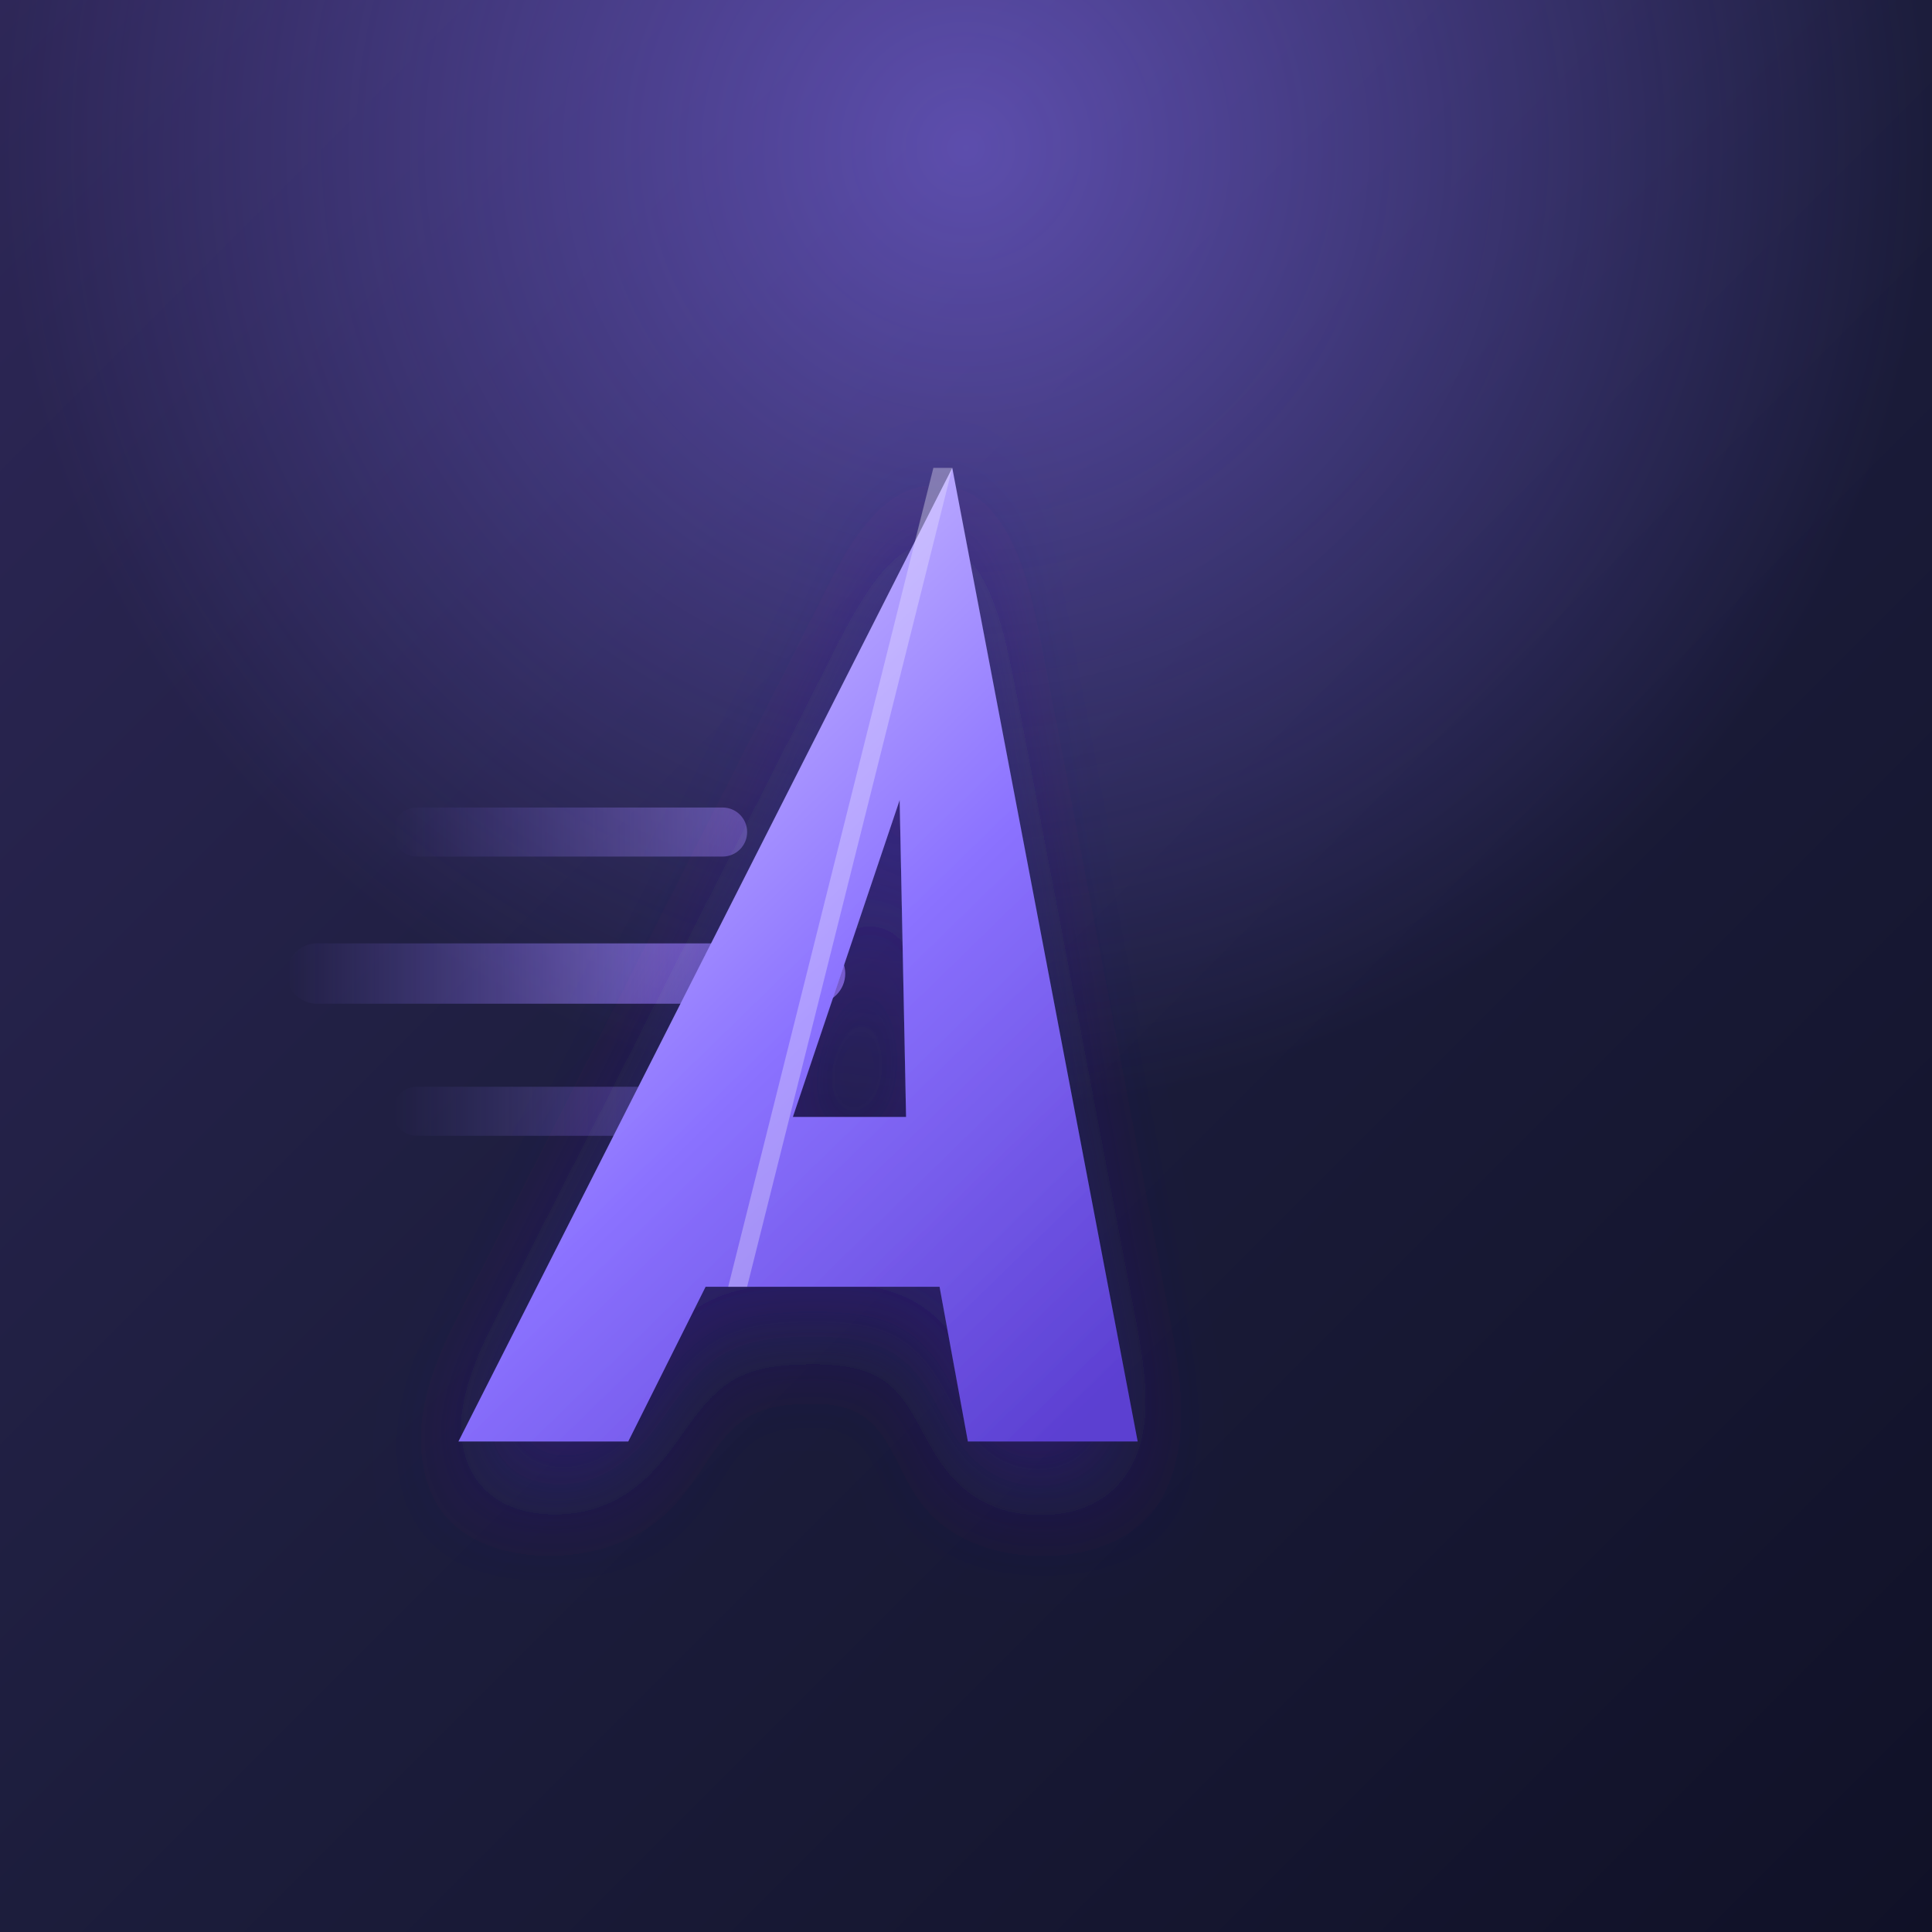
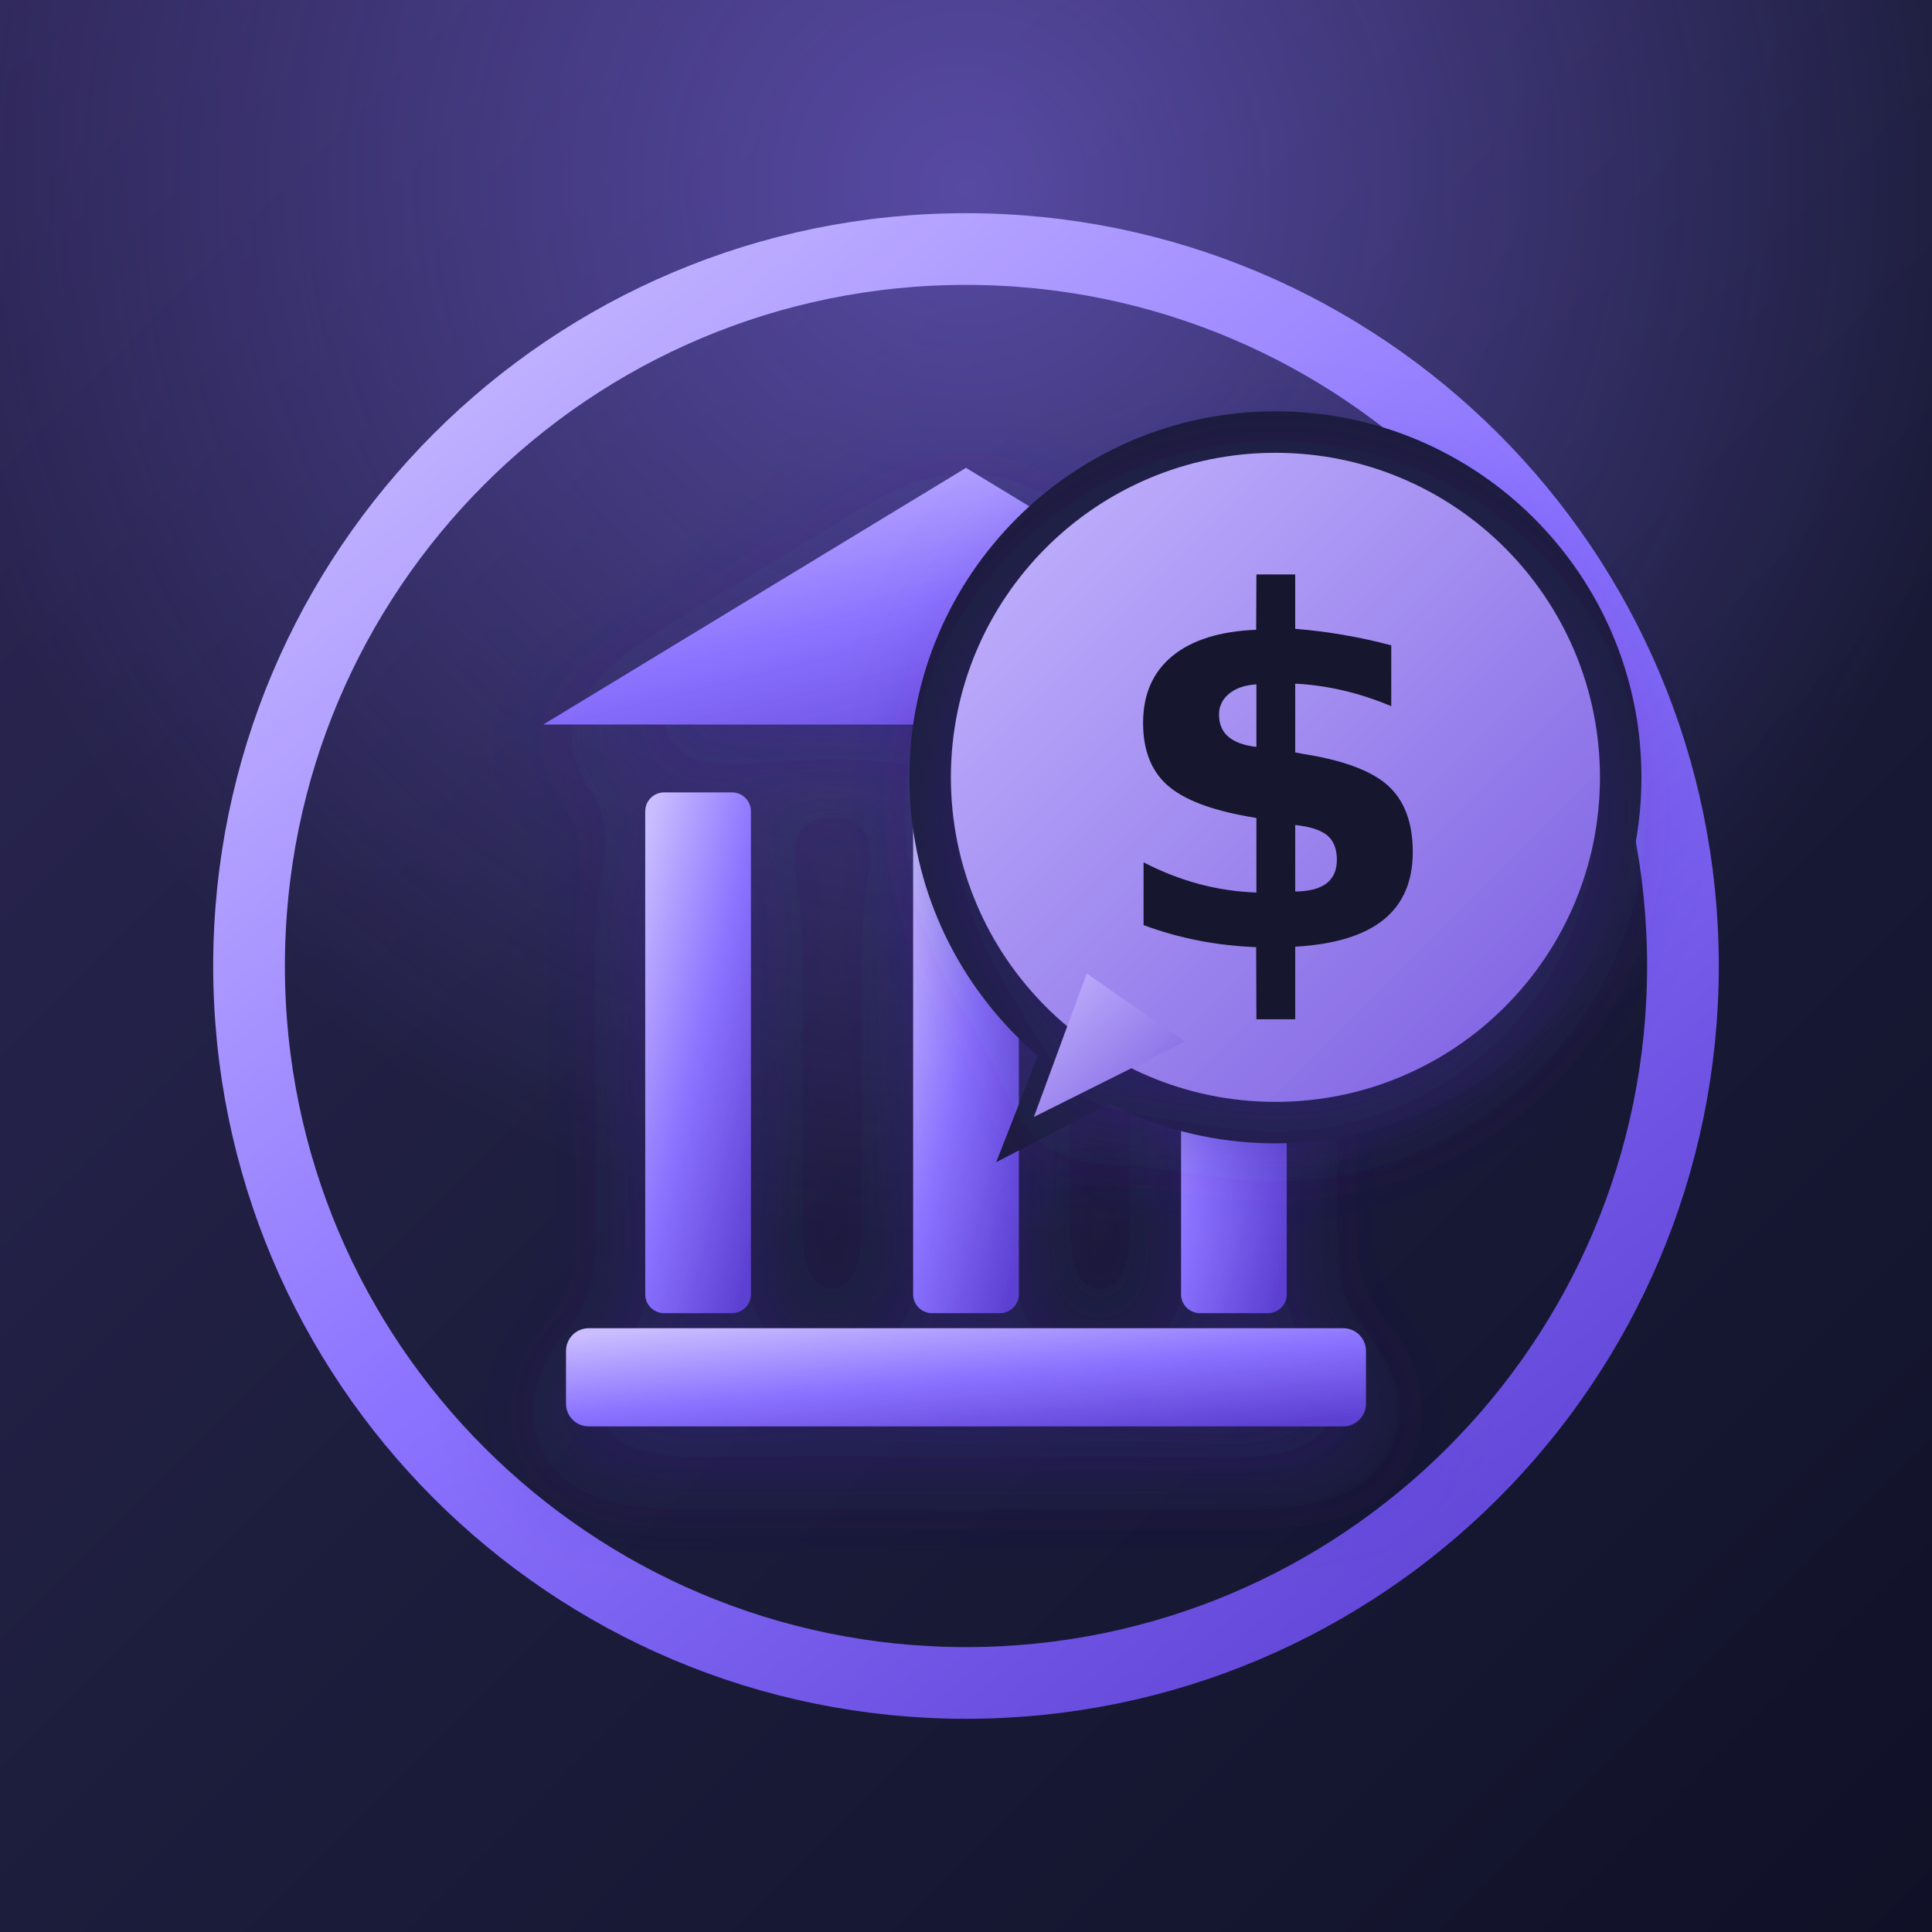
<svg xmlns="http://www.w3.org/2000/svg" width="512" height="512" viewBox="0 0 512 512">
  <defs>
    <linearGradient id="bg" x1="0" y1="0" x2="1" y2="1">
      <stop offset="0" stop-color="#2E2758" />
      <stop offset="0.5" stop-color="#1C1D3C" />
      <stop offset="1" stop-color="#101127" />
    </linearGradient>
-     <radialGradient id="glow" cx="0.5" cy="0.08" r="0.9">
-       <stop offset="0" stop-color="#8B72FF" stop-opacity="0.55" />
-       <stop offset="0.55" stop-color="#8B72FF" stop-opacity="0" />
+     <radialGradient id="glow" cx="0.5" cy="0.1" r="0.9">
+       <stop offset="0" stop-color="#8B72FF" stop-opacity="0.5" />
+       <stop offset="0.6" stop-color="#8B72FF" stop-opacity="0" />
    </radialGradient>
    <linearGradient id="vio" x1="0.1" y1="0" x2="0.9" y2="1">
-       <stop offset="0" stop-color="#D2C6FF" />
+       <stop offset="0" stop-color="#CBBEFF" />
      <stop offset="0.5" stop-color="#8B72FF" />
      <stop offset="1" stop-color="#5B3FD1" />
    </linearGradient>
-     <linearGradient id="speed" x1="0" y1="0" x2="1" y2="0">
-       <stop offset="0" stop-color="#8B72FF" stop-opacity="0" />
-       <stop offset="1" stop-color="#A78BFF" />
+     <linearGradient id="bub" x1="0" y1="0" x2="1" y2="1">
+       <stop offset="0" stop-color="#C6B8FF" />
+       <stop offset="1" stop-color="#7A5CE0" />
    </linearGradient>
    <filter id="dp" x="-40%" y="-40%" width="180%" height="180%">
-       <feDropShadow dx="0" dy="10" stdDeviation="16" flood-color="#3A2699" flood-opacity="0.55" />
+       <feDropShadow dx="0" dy="9" stdDeviation="14" flood-color="#3A2699" flood-opacity="0.5" />
    </filter>
  </defs>
  <rect width="512" height="512" fill="url(#bg)" />
  <rect width="512" height="512" fill="url(#glow)" />
-   <g>
-     <rect x="104" y="214" width="94" height="13" rx="6.5" fill="url(#speed)" opacity="0.45" />
-     <rect x="76" y="250" width="148" height="16" rx="8" fill="url(#speed)" opacity="0.9" />
-     <rect x="104" y="288" width="94" height="13" rx="6.5" fill="url(#speed)" opacity="0.45" />
+   <circle cx="256" cy="256" r="190" fill="none" stroke="url(#vio)" stroke-width="19" />
+   <g fill="url(#vio)" filter="url(#dp)">
+     <path d="M256 124 L368 192 L144 192 Z" />
+     <rect x="150" y="352" width="212" height="26" rx="6" />
+     <rect x="171" y="210" width="28" height="138" rx="5" />
+     <rect x="242" y="210" width="28" height="138" rx="5" />
+     <rect x="313" y="210" width="28" height="138" rx="5" />
  </g>
-   <g filter="url(#dp)" transform="translate(20,0) skewX(-9)">
-     <path fill="url(#vio)" fill-rule="evenodd" d="       M252 124 L342 382 L297 382 L283 341 L221 341 L207 382 L162 382 Z       M252 212 L237 296 L267 296 Z" />
-     <path d="M252 124 L232 341 L227 341 L247 124 Z" fill="#EEE8FF" opacity="0.35" />
+   <circle cx="338" cy="206" r="97" fill="#1C1D3C" />
+   <path d="M282 262 l-18 46 l50 -26 Z" fill="#1C1D3C" />
+   <g filter="url(#dp)">
+     <circle cx="338" cy="206" r="86" fill="url(#bub)" />
+     <path d="M288 258 l-14 38 l40 -20 Z" fill="url(#bub)" />
+     <text x="338" y="206" font-family="DejaVu Sans, Arial, sans-serif" font-size="130" font-weight="bold" fill="#15172E" text-anchor="middle" dominant-baseline="central">$</text>
  </g>
</svg>
